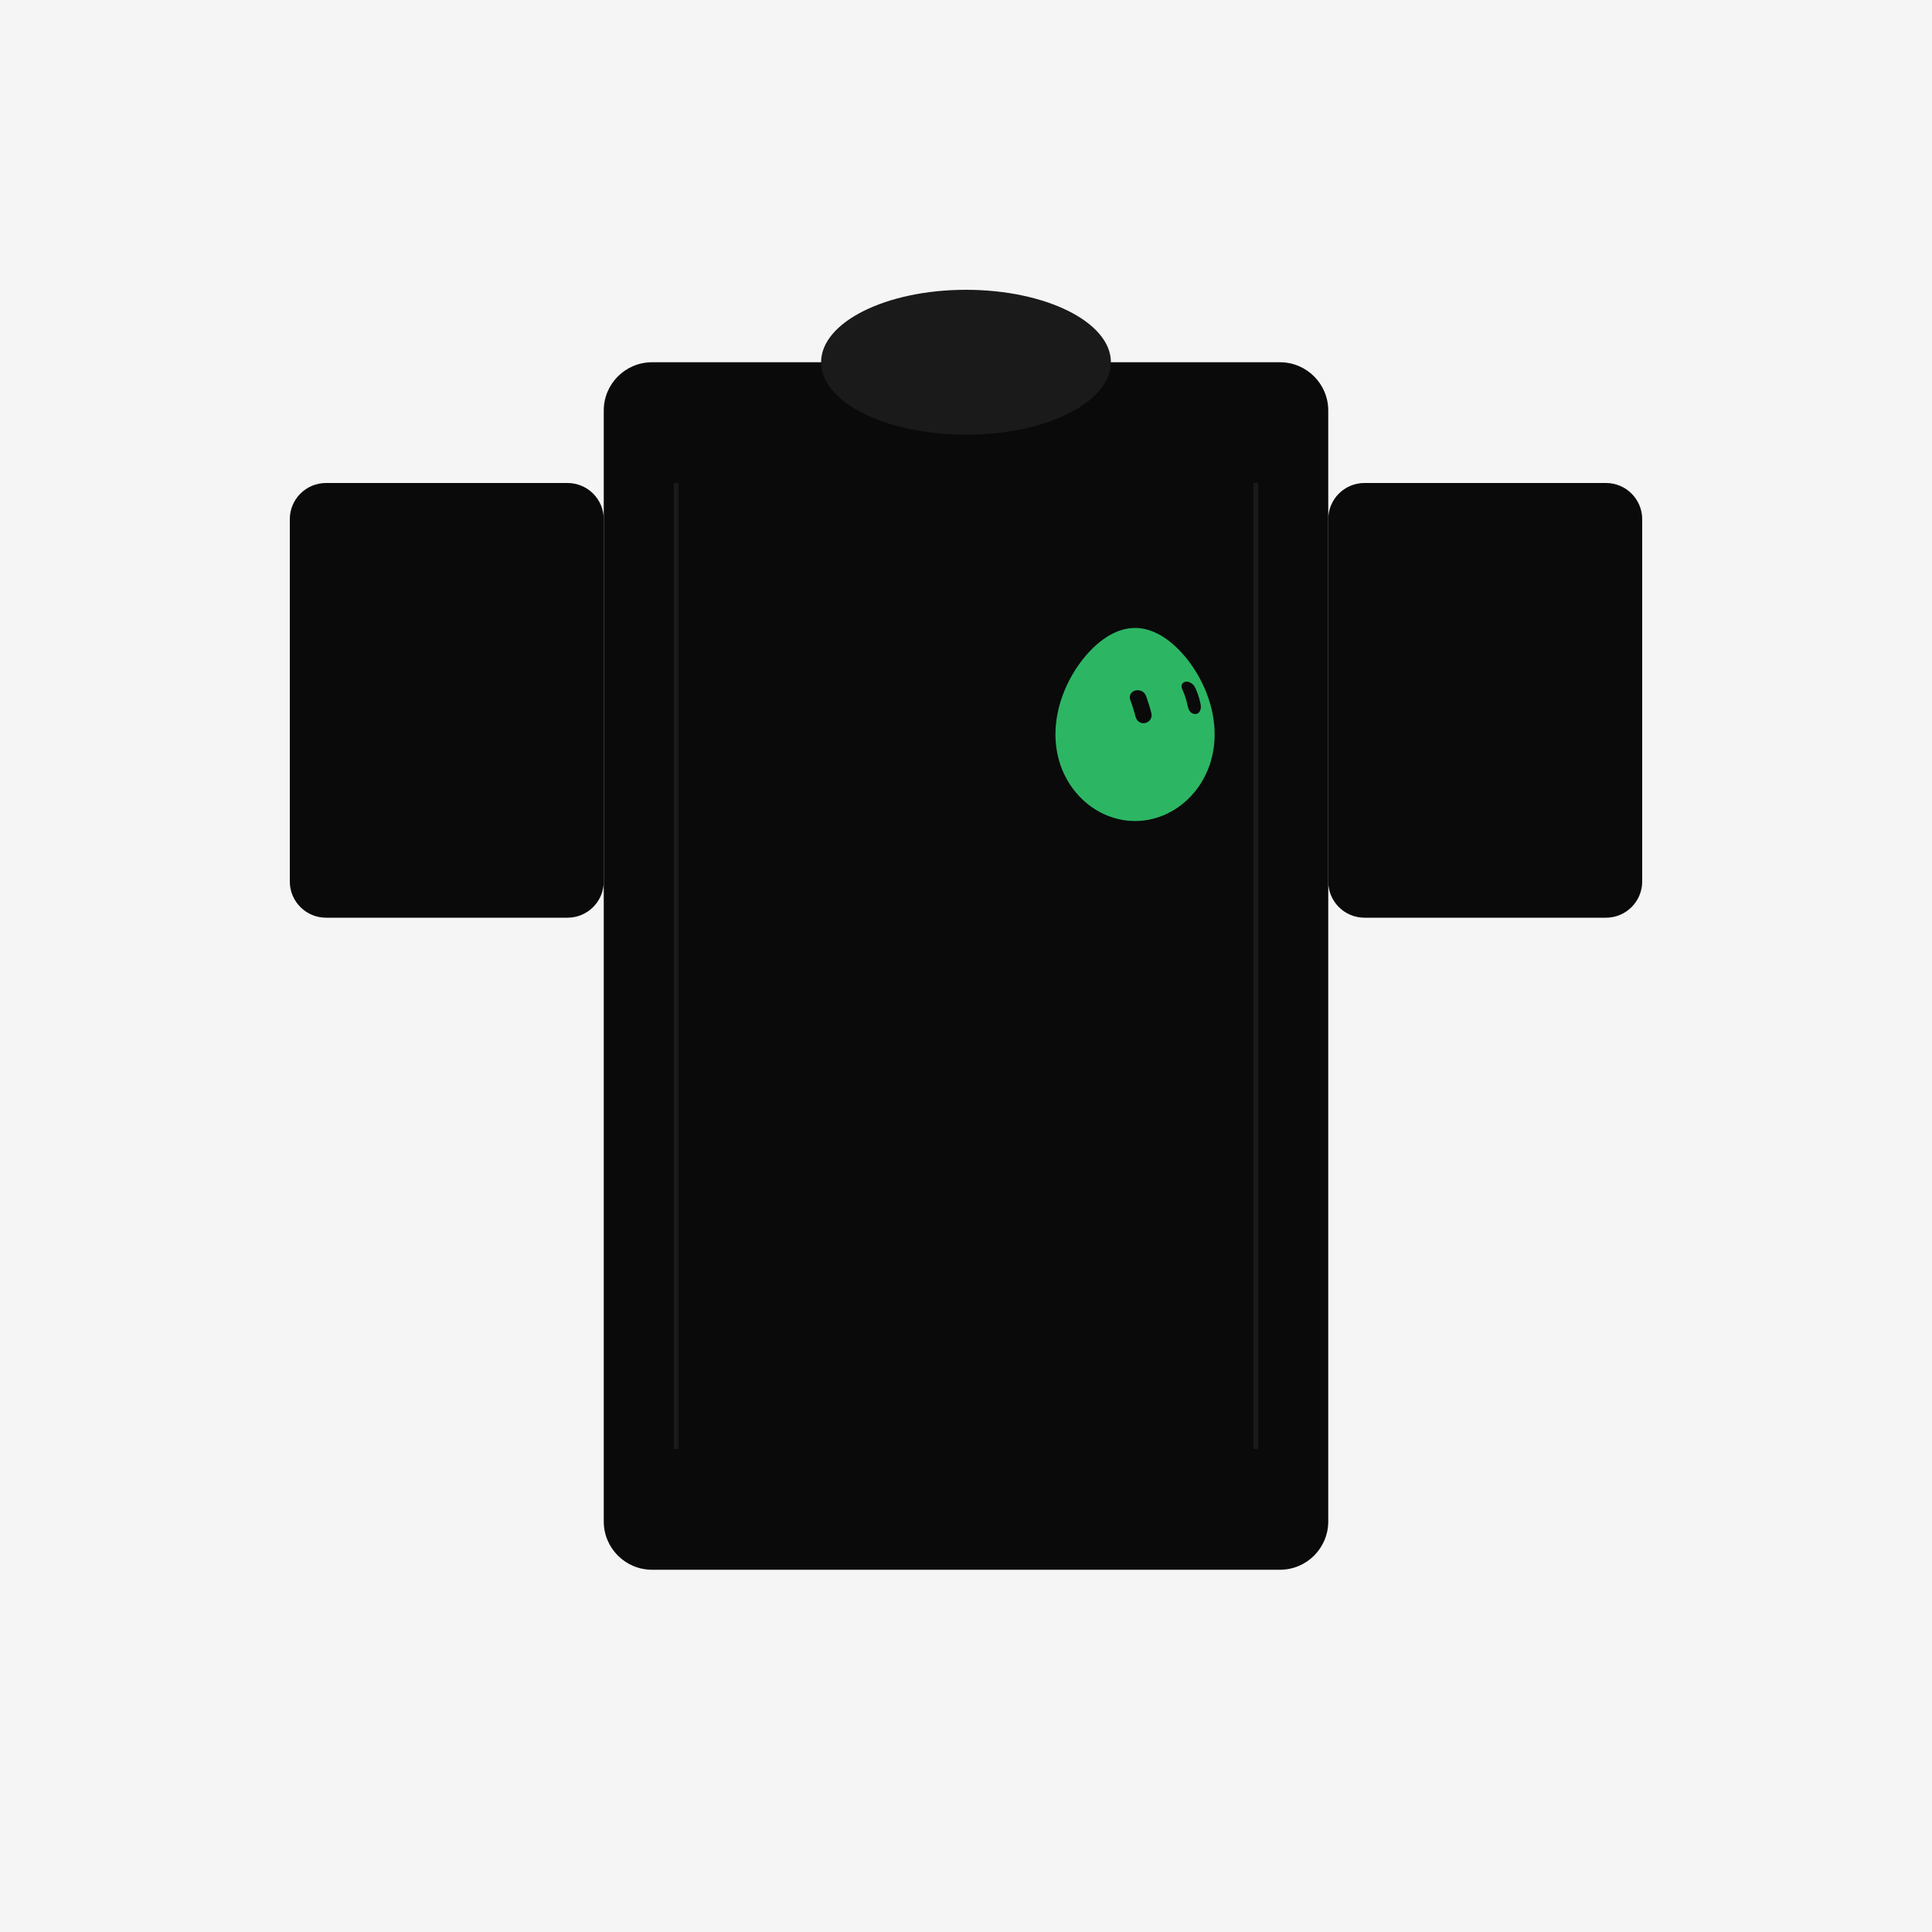
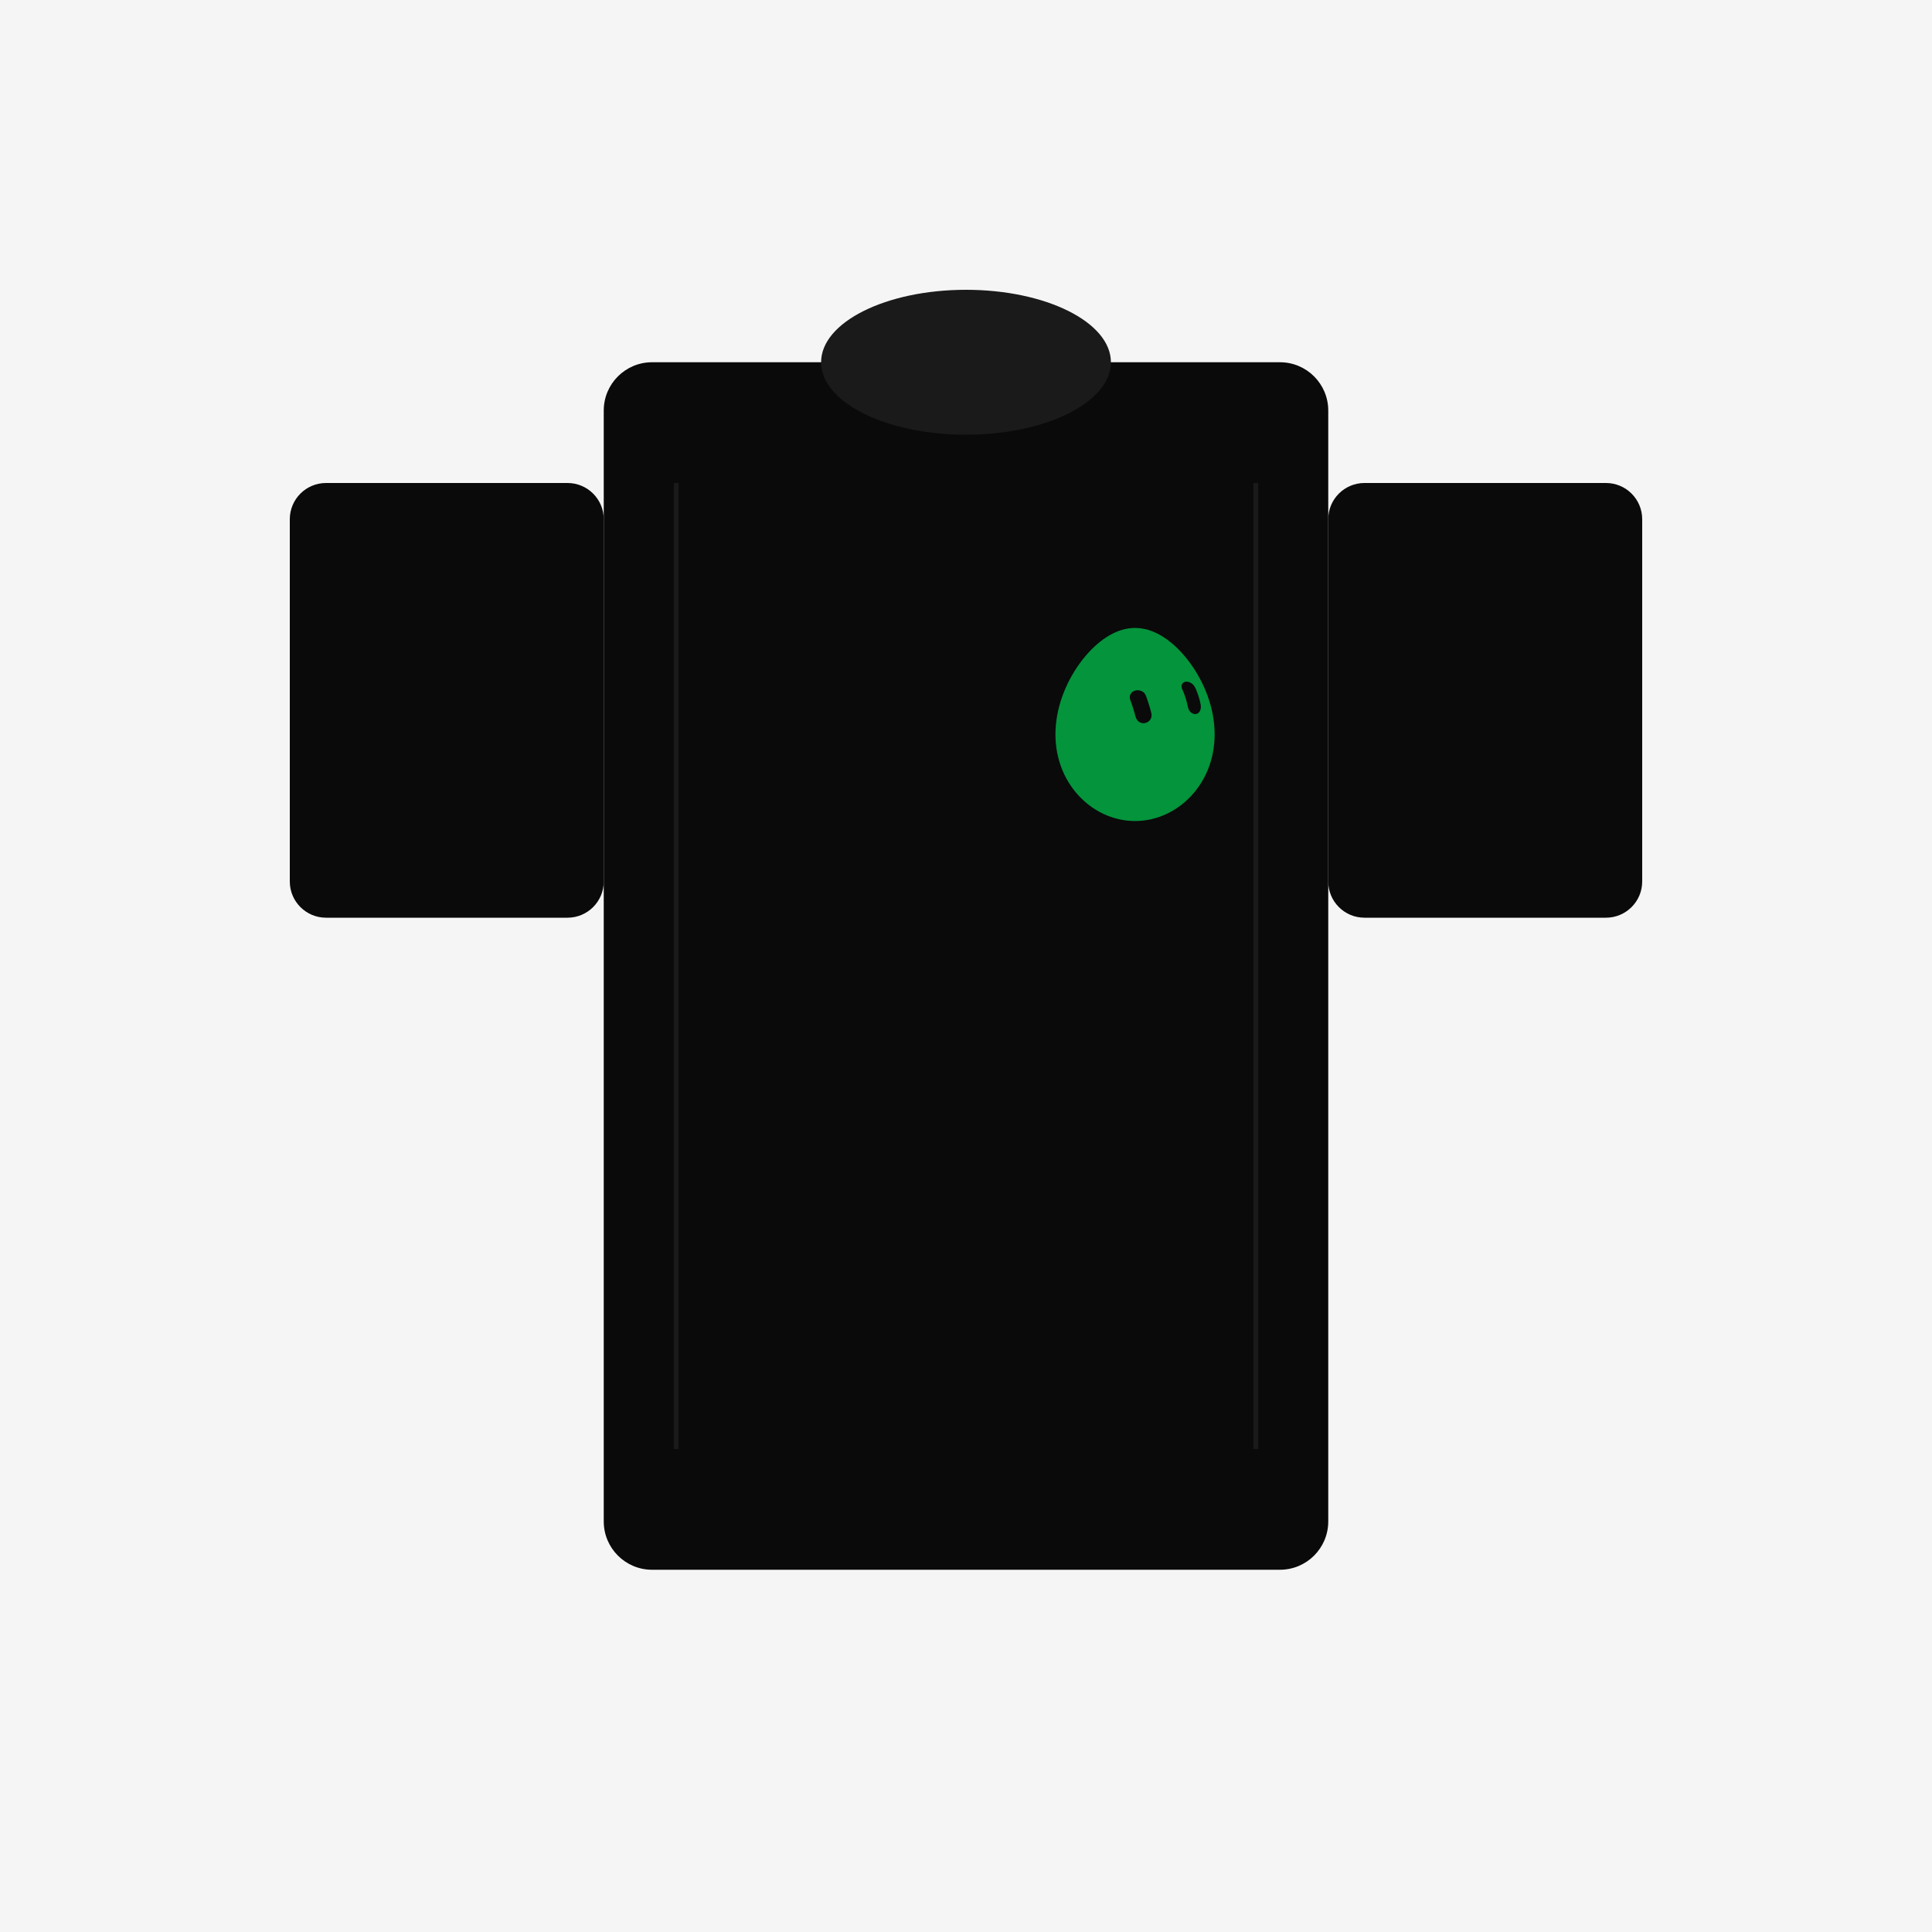
<svg xmlns="http://www.w3.org/2000/svg" width="800" height="800" viewBox="0 0 800 800">
  <defs>
    <style>
      .flatlay-background { fill: #F5F5F5; }
      .tee { fill: #0A0A0A; }
    </style>
  </defs>
  <rect width="800" height="800" class="flatlay-background" />
  <g class="tee">
    <rect x="250" y="150" width="300" height="500" rx="20" fill="#0A0A0A" />
    <ellipse cx="400" cy="150" rx="60" ry="30" fill="#1A1A1A" />
    <rect x="120" y="200" width="130" height="180" rx="15" fill="#0A0A0A" />
    <rect x="550" y="200" width="130" height="180" rx="15" fill="#0A0A0A" />
    <line x1="280" y1="200" x2="280" y2="600" stroke="#1A1A1A" stroke-width="2" />
    <line x1="520" y1="200" x2="520" y2="600" stroke="#1A1A1A" stroke-width="2" />
  </g>
  <g transform="translate(430, 260) scale(0.35)">
    <g class="grok-bot-mark" data-official-id="egg" data-picker-shape="circle">
-       <path class="grok-bot-mark__compound" fill="#2CB663" fill-rule="evenodd" d="M207.88 114.27C208.06 116.14 208.19 118.01 208.28 119.88C208.39 121.74 208.44 123.61 208.44 125.47C208.45 127.33 208.42 129.18 208.34 131.03C208.25 132.88 208.13 134.72 207.96 136.56C207.8 138.39 207.59 140.21 207.33 142.03C207.08 143.84 206.78 145.64 206.43 147.42C206.09 149.21 205.71 150.99 205.28 152.75C204.86 154.51 204.38 156.26 203.87 157.98C203.36 159.71 202.81 161.41 202.2 163.1C201.6 164.79 200.97 166.47 200.29 168.12C199.61 169.76 198.89 171.39 198.14 172.99C197.38 174.59 196.58 176.17 195.74 177.73C194.9 179.28 194.03 180.81 193.12 182.31C192.21 183.81 191.26 185.29 190.28 186.73C189.3 188.18 188.28 189.6 187.23 190.98C186.18 192.36 185.1 193.72 183.99 195.03C182.87 196.36 181.72 197.65 180.55 198.9C179.38 200.16 178.16 201.38 176.93 202.56C175.71 203.75 174.44 204.9 173.15 206.01C171.87 207.12 170.55 208.2 169.22 209.24C167.88 210.28 166.52 211.28 165.14 212.24C163.76 213.2 162.35 214.13 160.93 215.01C159.5 215.89 158.06 216.72 156.6 217.52C155.14 218.32 153.66 219.08 152.17 219.8C150.67 220.52 149.16 221.18 147.64 221.81C146.11 222.45 144.57 223.03 143.03 223.57C141.47 224.11 139.91 224.61 138.34 225.06C136.77 225.52 135.18 225.93 133.6 226.3C132.01 226.66 130.41 226.98 128.81 227.26C127.2 227.53 125.59 227.76 123.98 227.94C122.37 228.13 120.75 228.26 119.13 228.35C117.52 228.45 115.89 228.49 114.27 228.49C112.65 228.49 111.03 228.45 109.41 228.35C107.79 228.26 106.17 228.13 104.56 227.94C102.95 227.76 101.34 227.53 99.74 227.26C98.14 226.98 96.53 226.66 94.94 226.3C93.36 225.93 91.77 225.52 90.2 225.06C88.64 224.61 87.07 224.11 85.52 223.57C83.97 223.03 82.43 222.45 80.9 221.81C79.38 221.18 77.87 220.52 76.38 219.8C74.88 219.08 73.4 218.32 71.94 217.52C70.48 216.72 69.04 215.89 67.61 215.01C66.19 214.13 64.78 213.2 63.4 212.24C62.02 211.28 60.66 210.28 59.32 209.24C57.99 208.2 56.68 207.12 55.39 206.01C54.1 204.9 52.84 203.75 51.61 202.56C50.38 201.38 49.17 200.16 47.99 198.9C46.82 197.65 45.67 196.36 44.56 195.03C43.44 193.72 42.36 192.36 41.31 190.98C40.26 189.6 39.24 188.18 38.26 186.73C37.28 185.29 36.33 183.81 35.42 182.31C34.51 180.81 33.64 179.28 32.8 177.73C31.97 176.17 31.16 174.59 30.4 172.99C29.65 171.39 28.93 169.76 28.25 168.12C27.57 166.47 26.94 164.79 26.34 163.1C25.74 161.41 25.19 159.71 24.67 157.98C24.16 156.26 23.68 154.51 23.26 152.75C22.83 150.99 22.45 149.21 22.11 147.42C21.76 145.64 21.47 143.84 21.21 142.03C20.95 140.21 20.74 138.39 20.58 136.56C20.41 134.72 20.29 132.88 20.21 131.03C20.12 129.18 20.09 127.33 20.1 125.47C20.1 123.61 20.16 121.74 20.26 119.88C20.35 118.01 20.48 116.14 20.66 114.27C20.84 112.4 21.06 110.53 21.32 108.67C21.58 106.8 21.88 104.93 22.23 103.07C22.57 101.22 22.96 99.36 23.37 97.51C23.79 95.66 24.25 93.82 24.74 91.99C25.24 90.15 25.78 88.33 26.35 86.51C26.92 84.7 27.52 82.91 28.16 81.12C28.8 79.33 29.46 77.55 30.17 75.79C30.87 74.03 31.61 72.28 32.38 70.56C33.14 68.84 33.94 67.13 34.76 65.44C35.58 63.75 36.44 62.07 37.31 60.43C38.19 58.78 39.1 57.15 40.02 55.55C40.95 53.95 41.9 52.37 42.87 50.81C43.84 49.26 44.84 47.73 45.85 46.23C46.86 44.73 47.9 43.25 48.95 41.81C49.99 40.37 51.07 38.95 52.16 37.56C53.24 36.18 54.34 34.82 55.45 33.51C56.56 32.18 57.7 30.89 58.84 29.64C59.98 28.38 61.13 27.16 62.3 25.98C63.46 24.79 64.63 23.64 65.81 22.53C67 21.42 68.19 20.34 69.39 19.3C70.59 18.27 71.8 17.26 73.01 16.3C74.22 15.34 75.45 14.41 76.67 13.53C77.89 12.66 79.13 11.82 80.36 11.02C81.6 10.22 82.83 9.46 84.08 8.74C85.32 8.03 86.56 7.36 87.82 6.73C89.07 6.1 90.31 5.51 91.57 4.97C92.82 4.43 94.08 3.93 95.34 3.48C96.6 3.02 97.86 2.61 99.12 2.24C100.37 1.88 101.64 1.56 102.9 1.28C104.16 1.01 105.43 0.79 106.69 0.6C107.95 0.41 109.22 0.28 110.48 0.19C111.74 0.1 113.01 0.05 114.27 0.05C115.53 0.05 116.8 0.1 118.06 0.19C119.32 0.28 120.59 0.41 121.85 0.6C123.11 0.79 124.38 1.01 125.64 1.28C126.91 1.56 128.17 1.88 129.42 2.24C130.69 2.61 131.95 3.02 133.2 3.48C134.46 3.93 135.72 4.43 136.97 4.97C138.23 5.51 139.48 6.1 140.72 6.73C141.98 7.36 143.22 8.03 144.46 8.74C145.71 9.46 146.94 10.22 148.18 11.02C149.42 11.82 150.65 12.66 151.87 13.53C153.1 14.41 154.32 15.34 155.53 16.3C156.74 17.26 157.96 18.27 159.15 19.3C160.35 20.34 161.55 21.42 162.73 22.53C163.91 23.64 165.08 24.79 166.25 25.98C167.41 27.16 168.56 28.38 169.7 29.64C170.84 30.89 171.98 32.18 173.09 33.51C174.2 34.82 175.3 36.18 176.38 37.56C177.48 38.95 178.55 40.37 179.6 41.81C180.65 43.25 181.68 44.73 182.69 46.23C183.7 47.73 184.7 49.26 185.67 50.81C186.64 52.37 187.59 53.95 188.52 55.55C189.45 57.15 190.35 58.78 191.23 60.43C192.1 62.07 192.96 63.75 193.78 65.44C194.61 67.13 195.4 68.84 196.17 70.56C196.93 72.28 197.67 74.03 198.37 75.79C199.08 77.55 199.74 79.33 200.38 81.12C201.02 82.91 201.62 84.7 202.2 86.51C202.77 88.33 203.3 90.15 203.8 91.99C204.29 93.82 204.75 95.66 205.17 97.51C205.59 99.36 205.97 101.22 206.31 103.07C206.66 104.93 206.96 106.8 207.22 108.67C207.49 110.53 207.7 112.4 207.88 114.27Z M117.90 73.78L120.02 74.07L122.01 74.74L123.83 75.77L125.35 77.17L126.50 78.90L127.36 80.81L128.06 82.79L128.74 84.79L129.41 86.79L130.08 88.78L130.73 90.79L131.35 92.81L131.96 94.82L132.54 96.86L133.08 98.90L133.60 100.95L133.88 103.07L133.70 105.23L133.00 107.32L131.79 109.22L130.16 110.77L128.23 111.91L126.12 112.58L123.95 112.76L121.84 112.47L119.89 111.70L118.16 110.54L116.74 109.02L115.70 107.22L114.96 105.25L114.38 103.22L113.83 101.18L113.25 99.15L112.64 97.13L112.02 95.10L111.39 93.10L110.74 91.09L110.07 89.09L109.31 87.13L108.60 85.15L108.10 83.10L108.09 80.95L108.73 78.83L109.94 76.95L111.61 75.43L113.59 74.41L115.73 73.87Z M175.19 63.58L177.30 63.85L179.21 64.50L180.90 65.45L182.42 66.62L183.72 67.98L184.79 69.53L185.69 71.19L186.47 72.93L187.18 74.72L187.87 76.50L188.54 78.31L189.16 80.13L189.74 81.98L190.30 83.83L190.80 85.72L191.26 87.62L191.67 89.53L192.05 91.49L192.19 93.50L191.97 95.61L191.35 97.75L190.14 99.81L188.19 101.35L185.91 101.94L183.77 101.75L181.90 101.03L180.33 99.93L179.04 98.56L178.04 96.96L177.31 95.20L176.78 93.34L176.33 91.43L175.89 89.50L175.42 87.61L174.92 85.73L174.37 83.87L173.78 82.03L173.17 80.19L172.52 78.38L171.82 76.60L171.08 74.83L170.31 73.08L169.61 71.29L169.27 69.35L169.55 67.24L170.80 65.22L172.91 63.93Z" />
+       <path class="grok-bot-mark__compound" fill="#03943C" fill-rule="evenodd" d="M207.88 114.27C208.06 116.14 208.19 118.01 208.28 119.88C208.39 121.74 208.44 123.61 208.44 125.47C208.45 127.33 208.42 129.18 208.34 131.03C208.25 132.88 208.13 134.72 207.96 136.56C207.8 138.39 207.59 140.21 207.33 142.03C207.08 143.84 206.78 145.64 206.43 147.42C206.09 149.21 205.71 150.99 205.28 152.75C204.86 154.51 204.38 156.26 203.87 157.98C203.36 159.71 202.81 161.41 202.2 163.1C201.6 164.79 200.97 166.47 200.29 168.12C199.61 169.76 198.89 171.39 198.14 172.99C197.38 174.59 196.58 176.17 195.74 177.73C194.9 179.28 194.03 180.81 193.12 182.31C192.21 183.81 191.26 185.29 190.28 186.73C189.3 188.18 188.28 189.6 187.23 190.98C186.18 192.36 185.1 193.72 183.99 195.03C182.87 196.36 181.72 197.65 180.55 198.9C179.38 200.16 178.16 201.38 176.93 202.56C175.71 203.75 174.44 204.9 173.15 206.01C171.87 207.12 170.55 208.2 169.22 209.24C167.88 210.28 166.52 211.28 165.14 212.24C163.76 213.2 162.35 214.13 160.93 215.01C159.5 215.89 158.06 216.72 156.6 217.52C155.14 218.32 153.66 219.08 152.17 219.8C150.67 220.52 149.16 221.18 147.64 221.81C146.11 222.45 144.57 223.03 143.03 223.57C141.47 224.11 139.91 224.61 138.34 225.06C136.77 225.52 135.18 225.93 133.6 226.3C132.01 226.66 130.41 226.98 128.81 227.26C127.2 227.53 125.59 227.76 123.98 227.94C122.37 228.13 120.75 228.26 119.13 228.35C117.52 228.45 115.89 228.49 114.27 228.49C112.65 228.49 111.03 228.45 109.41 228.35C107.79 228.26 106.17 228.13 104.56 227.94C102.95 227.76 101.34 227.53 99.74 227.26C98.14 226.98 96.53 226.66 94.94 226.3C93.36 225.93 91.77 225.52 90.2 225.06C88.64 224.61 87.07 224.11 85.52 223.57C83.97 223.03 82.43 222.45 80.9 221.81C79.38 221.18 77.87 220.52 76.38 219.8C74.88 219.08 73.4 218.32 71.94 217.52C70.48 216.72 69.04 215.89 67.61 215.01C66.19 214.13 64.78 213.2 63.4 212.24C62.02 211.28 60.66 210.28 59.32 209.24C57.99 208.2 56.68 207.12 55.39 206.01C54.1 204.9 52.84 203.75 51.61 202.56C50.38 201.38 49.17 200.16 47.99 198.9C46.82 197.65 45.67 196.36 44.56 195.03C43.44 193.72 42.36 192.36 41.31 190.98C40.26 189.6 39.24 188.18 38.26 186.73C37.28 185.29 36.33 183.81 35.42 182.31C34.51 180.81 33.64 179.28 32.8 177.73C31.97 176.17 31.16 174.59 30.4 172.99C29.65 171.39 28.93 169.76 28.25 168.12C27.57 166.47 26.94 164.79 26.34 163.1C25.74 161.41 25.19 159.71 24.67 157.98C24.16 156.26 23.68 154.51 23.26 152.75C22.83 150.99 22.45 149.21 22.11 147.42C21.76 145.64 21.47 143.84 21.21 142.03C20.95 140.21 20.74 138.39 20.58 136.56C20.41 134.72 20.29 132.88 20.21 131.03C20.12 129.18 20.09 127.33 20.1 125.47C20.1 123.61 20.16 121.74 20.26 119.88C20.35 118.01 20.48 116.14 20.66 114.27C20.84 112.4 21.06 110.53 21.32 108.67C21.58 106.8 21.88 104.93 22.23 103.07C22.57 101.22 22.96 99.36 23.37 97.51C23.79 95.66 24.25 93.82 24.74 91.99C25.24 90.15 25.78 88.33 26.35 86.51C26.92 84.7 27.52 82.91 28.16 81.12C28.8 79.33 29.46 77.55 30.17 75.79C30.87 74.03 31.61 72.28 32.38 70.56C33.14 68.84 33.94 67.13 34.76 65.44C35.58 63.75 36.44 62.07 37.31 60.43C38.19 58.78 39.1 57.15 40.02 55.55C40.95 53.95 41.9 52.37 42.87 50.81C43.84 49.26 44.84 47.73 45.85 46.23C46.86 44.73 47.9 43.25 48.95 41.81C49.99 40.37 51.07 38.95 52.16 37.56C53.24 36.18 54.34 34.82 55.45 33.51C56.56 32.18 57.7 30.89 58.84 29.64C59.98 28.38 61.13 27.16 62.3 25.98C63.46 24.79 64.63 23.64 65.81 22.53C67 21.42 68.19 20.34 69.39 19.3C70.59 18.27 71.8 17.26 73.01 16.3C74.22 15.34 75.45 14.41 76.67 13.53C77.89 12.66 79.13 11.82 80.36 11.02C81.6 10.22 82.83 9.46 84.08 8.74C85.32 8.03 86.56 7.36 87.82 6.73C89.07 6.1 90.31 5.51 91.57 4.97C92.82 4.43 94.08 3.93 95.34 3.48C96.6 3.02 97.86 2.61 99.12 2.24C100.37 1.88 101.64 1.56 102.9 1.28C104.16 1.01 105.43 0.79 106.69 0.6C107.95 0.41 109.22 0.28 110.48 0.19C111.74 0.1 113.01 0.05 114.27 0.05C115.53 0.05 116.8 0.1 118.06 0.19C119.32 0.28 120.59 0.41 121.85 0.6C123.11 0.79 124.38 1.01 125.64 1.28C126.91 1.56 128.17 1.88 129.42 2.24C130.69 2.61 131.95 3.02 133.2 3.48C134.46 3.93 135.72 4.43 136.97 4.97C138.23 5.51 139.48 6.1 140.72 6.73C141.98 7.36 143.22 8.03 144.46 8.74C145.71 9.46 146.94 10.22 148.18 11.02C149.42 11.82 150.65 12.66 151.87 13.53C153.1 14.41 154.32 15.34 155.53 16.3C156.74 17.26 157.96 18.27 159.15 19.3C160.35 20.34 161.55 21.42 162.73 22.53C163.91 23.64 165.08 24.79 166.25 25.98C167.41 27.16 168.56 28.38 169.7 29.64C170.84 30.89 171.98 32.18 173.09 33.51C174.2 34.82 175.3 36.18 176.38 37.56C177.48 38.95 178.55 40.37 179.6 41.81C180.65 43.25 181.68 44.73 182.69 46.23C183.7 47.73 184.7 49.26 185.67 50.81C186.64 52.37 187.59 53.95 188.52 55.55C189.45 57.15 190.35 58.78 191.23 60.43C192.1 62.07 192.96 63.75 193.78 65.44C194.61 67.13 195.4 68.84 196.17 70.56C196.93 72.28 197.67 74.03 198.37 75.79C199.08 77.55 199.74 79.33 200.38 81.12C201.02 82.91 201.62 84.7 202.2 86.51C202.77 88.33 203.3 90.15 203.8 91.99C204.29 93.82 204.75 95.66 205.17 97.51C205.59 99.36 205.97 101.22 206.31 103.07C206.66 104.93 206.96 106.8 207.22 108.67C207.49 110.53 207.7 112.4 207.88 114.27Z M117.90 73.78L120.02 74.07L122.01 74.74L123.83 75.77L125.35 77.17L126.50 78.90L127.36 80.81L128.06 82.79L128.74 84.79L129.41 86.79L130.08 88.78L130.73 90.79L131.35 92.81L131.96 94.82L132.54 96.86L133.08 98.90L133.60 100.95L133.88 103.07L133.70 105.23L133.00 107.32L131.79 109.22L130.16 110.77L128.23 111.91L126.12 112.58L123.95 112.76L121.84 112.47L119.89 111.70L118.16 110.54L116.74 109.02L115.70 107.22L114.96 105.25L114.38 103.22L113.83 101.18L113.25 99.15L112.64 97.13L112.02 95.10L111.39 93.10L110.74 91.09L110.07 89.09L109.31 87.13L108.60 85.15L108.10 83.10L108.09 80.95L108.73 78.83L109.94 76.95L111.61 75.43L113.59 74.41L115.73 73.87Z M175.19 63.58L177.30 63.85L179.21 64.50L180.90 65.45L182.42 66.62L183.72 67.98L184.79 69.53L185.69 71.19L186.47 72.93L187.18 74.72L187.87 76.50L188.54 78.31L189.16 80.13L189.74 81.98L190.30 83.83L190.80 85.72L191.26 87.62L191.67 89.53L192.05 91.49L192.19 93.50L191.97 95.61L191.35 97.75L190.14 99.81L188.19 101.35L185.91 101.94L183.77 101.75L181.90 101.03L180.33 99.93L179.04 98.56L178.04 96.96L177.31 95.20L176.78 93.34L176.33 91.43L175.89 89.50L175.42 87.61L174.92 85.73L174.37 83.87L173.78 82.03L173.17 80.19L172.52 78.38L171.82 76.60L171.08 74.83L170.31 73.08L169.61 71.29L169.27 69.35L169.55 67.24L170.80 65.22L172.91 63.93Z" />
    </g>
  </g>
</svg>
